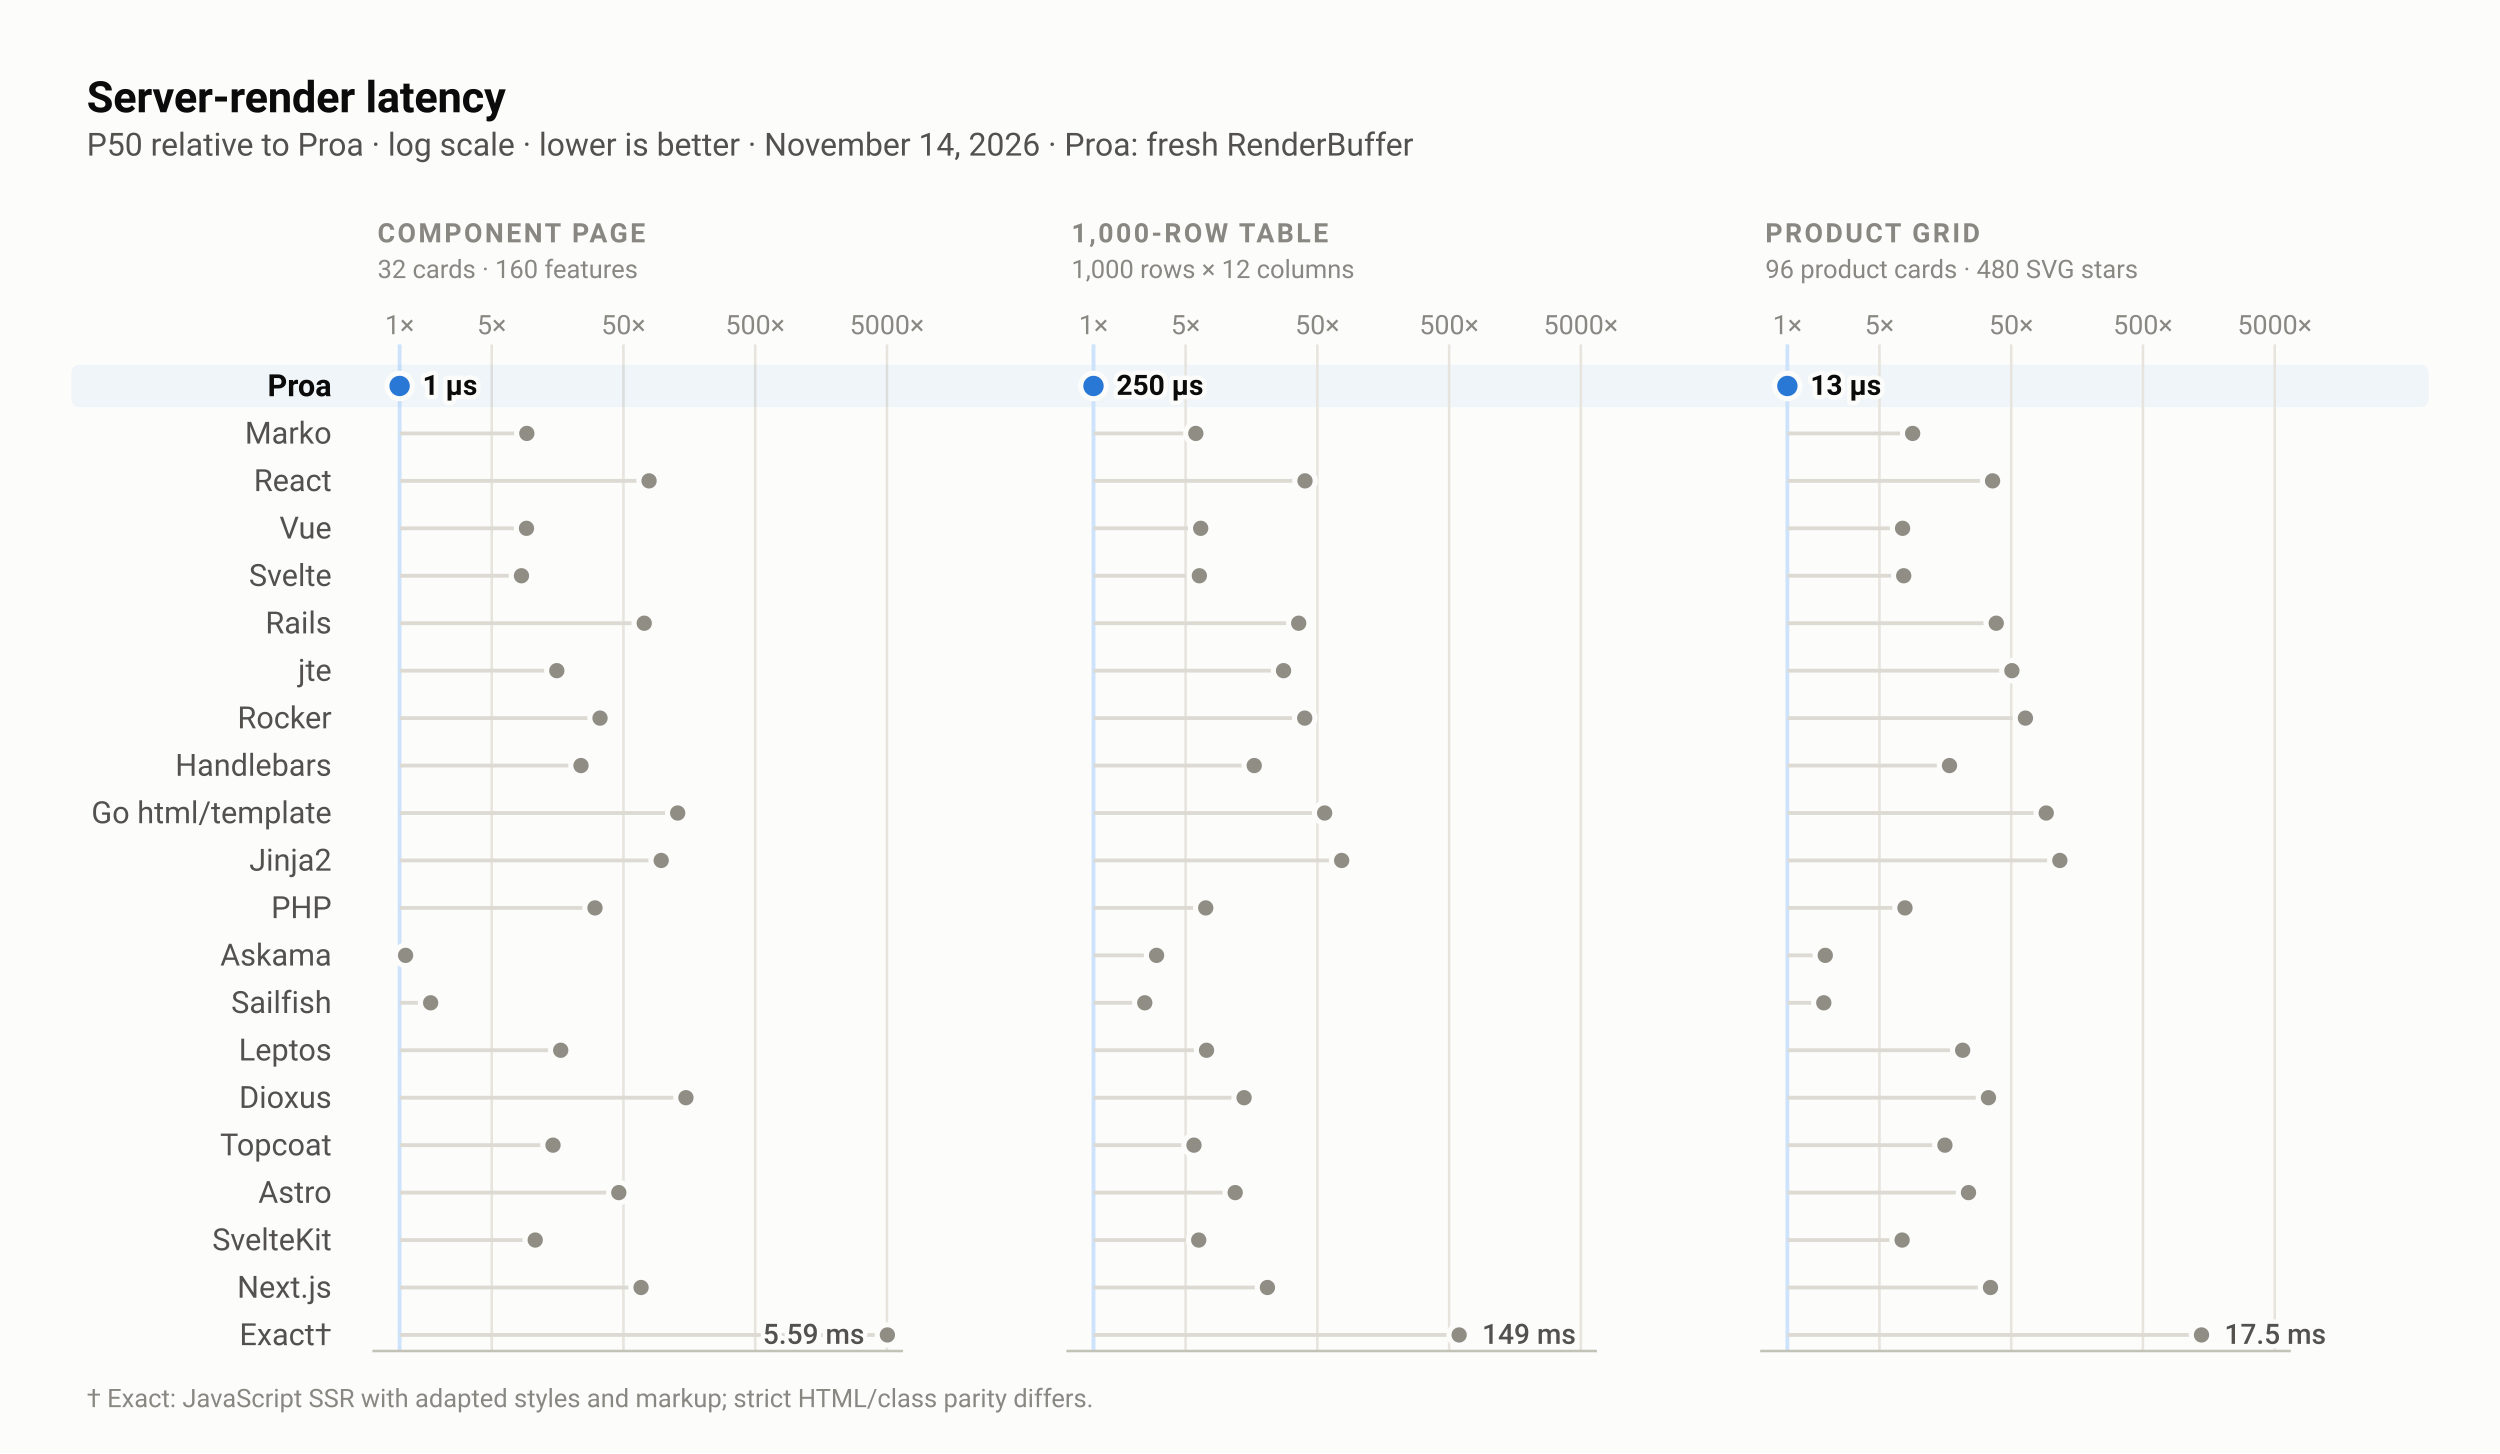
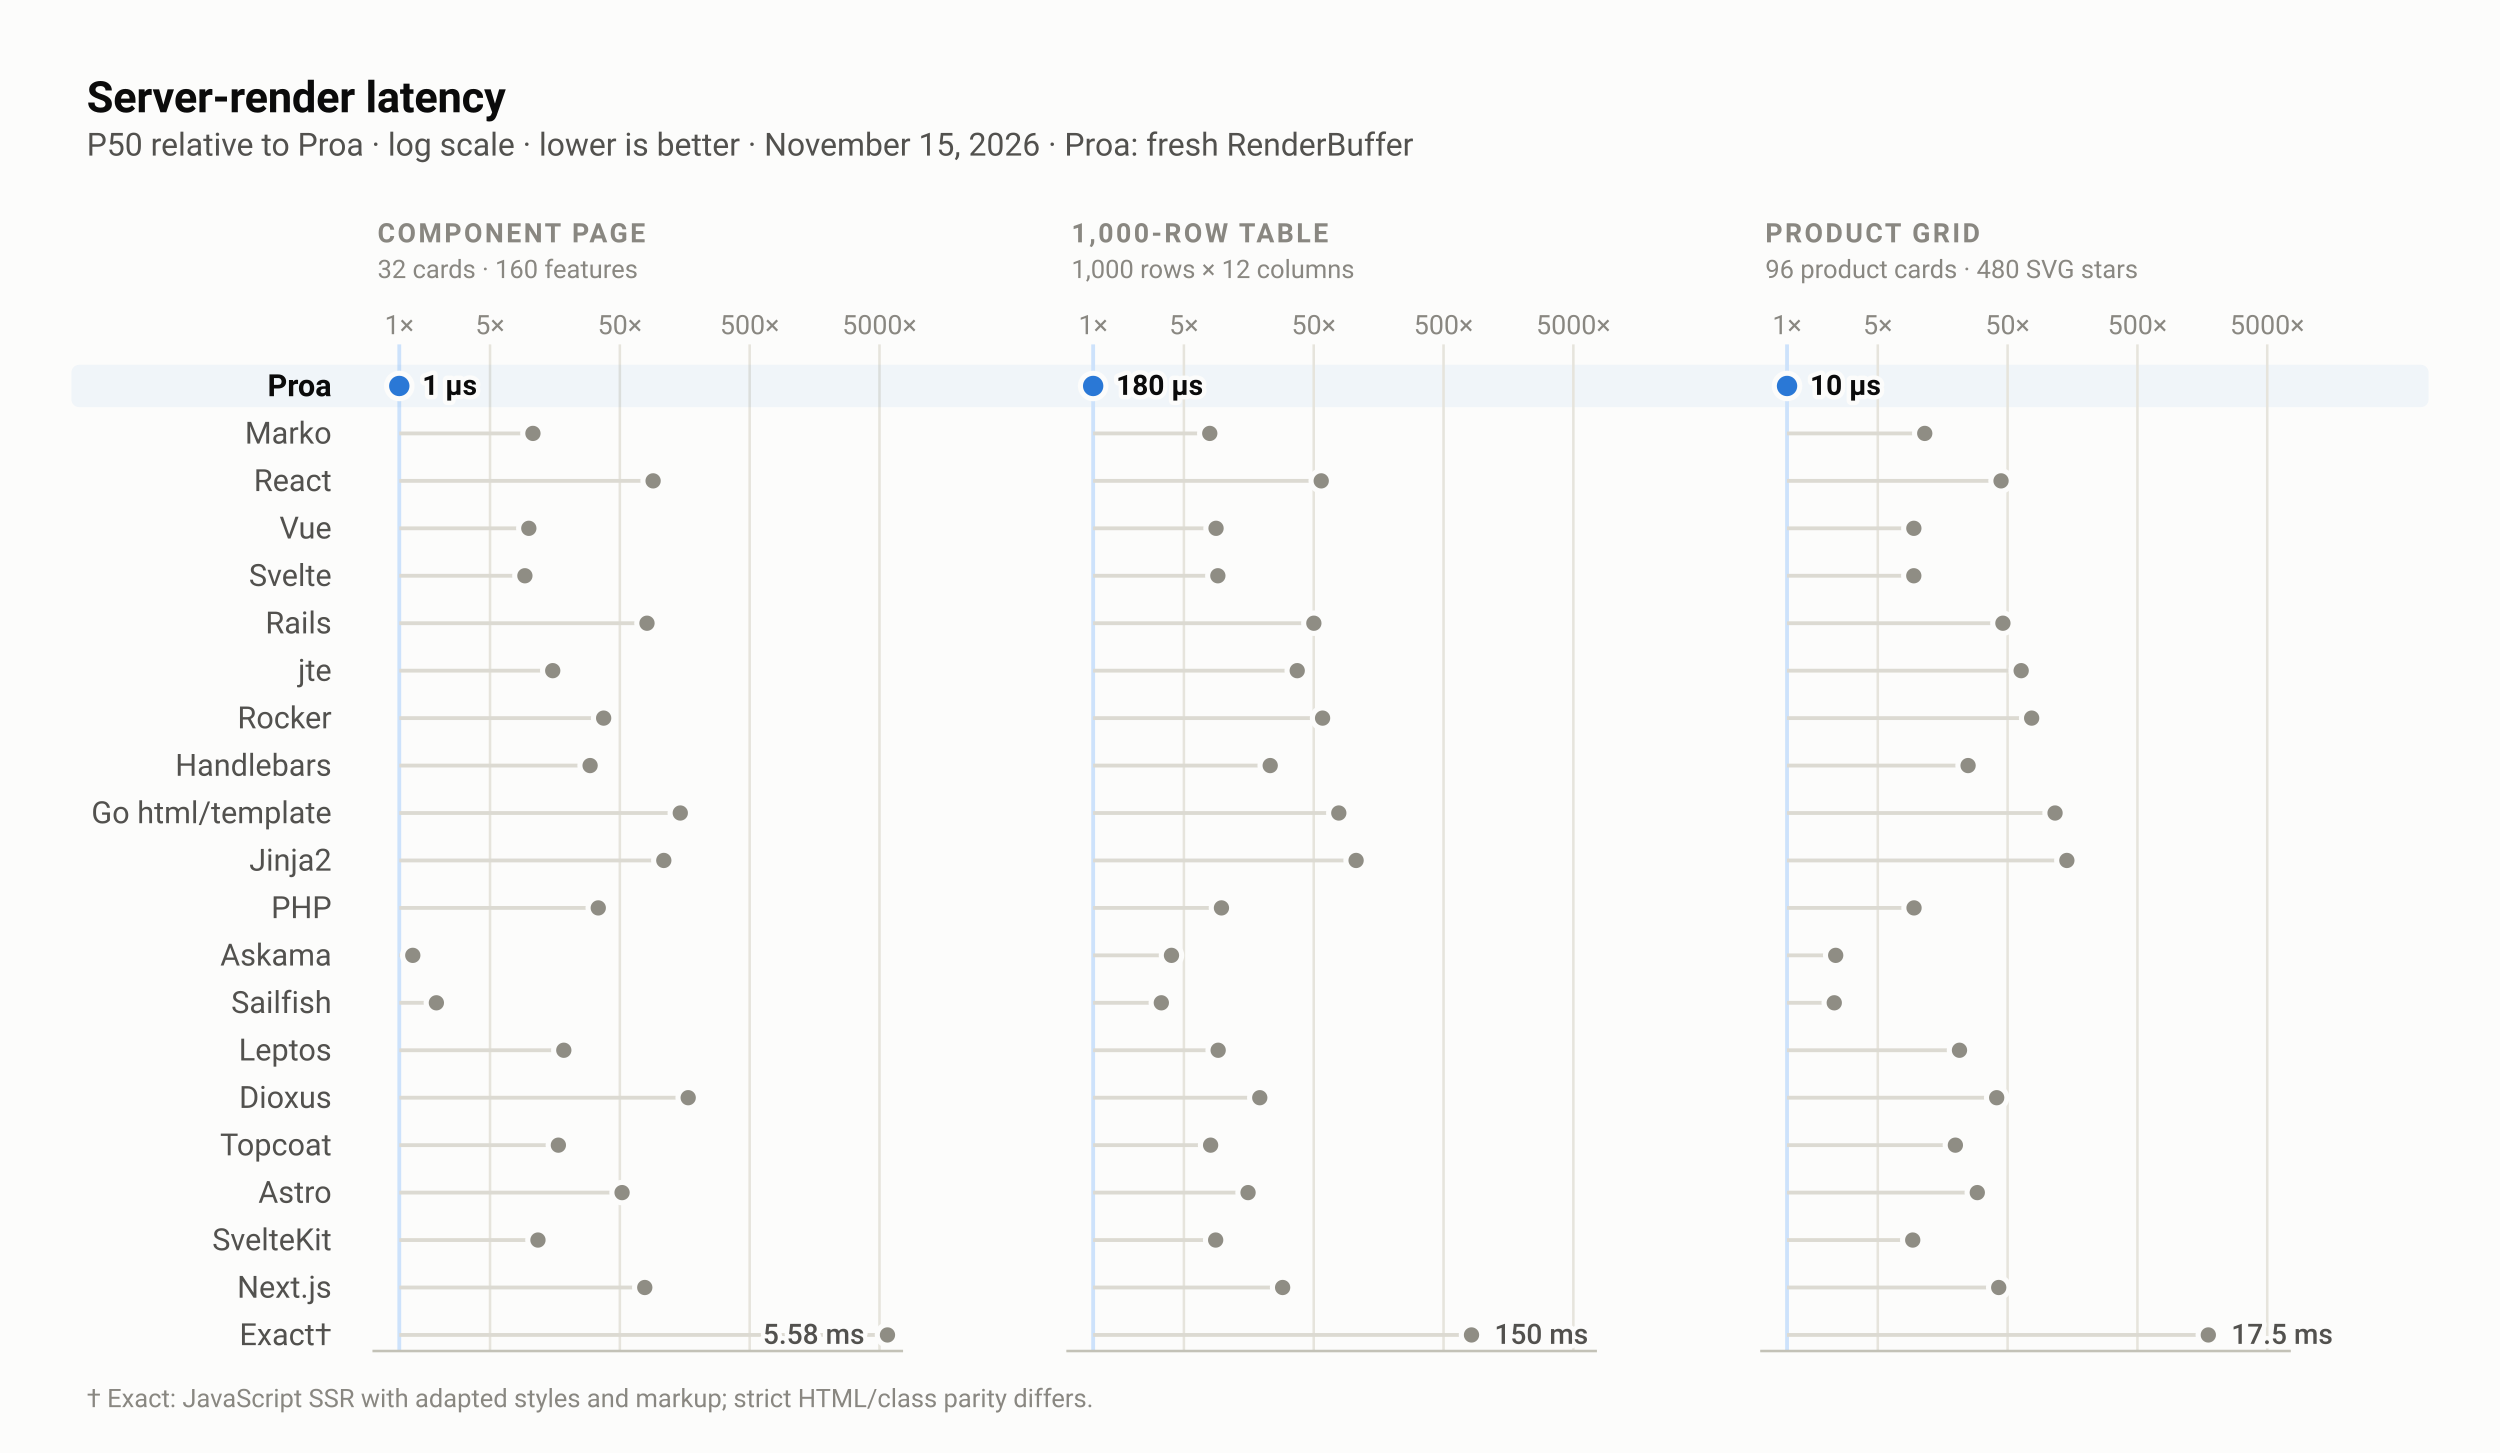
<svg xmlns="http://www.w3.org/2000/svg" width="980" height="569.6" viewBox="0 0 980 569.6" role="img" aria-labelledby="ttl dsc">
  <style>
  text { font-family: system-ui, -apple-system, "Segoe UI", Roboto, "Helvetica Neue", Arial, sans-serif; }
  .t   { font-size: 17px; font-weight: 600; fill: #0b0b0b; letter-spacing: -.005em; }
  .d   { font-size: 12.5px; font-weight: 400; fill: #52514e; }
  .eb  { font-size: 10.5px; font-weight: 600; fill: #898781; letter-spacing: .09em; }
  .cat { font-size: 12px; font-weight: 400; fill: #52514e; }
  .catb{ font-size: 12px; font-weight: 600; fill: #0b0b0b; }
  .lg  { font-size: 12px; font-weight: 400; fill: #52514e; }
  .tick{ font-size: 10.5px; font-weight: 400; fill: #898781; font-variant-numeric: tabular-nums; }
  .val { font-size: 11px; font-weight: 500; fill: #52514e; font-variant-numeric: tabular-nums;
         paint-order: stroke; stroke: #fcfcfb; stroke-width: 3.5px; stroke-linejoin: round; }
  .valb{ font-size: 11px; font-weight: 600; fill: #0b0b0b; font-variant-numeric: tabular-nums;
         paint-order: stroke; stroke: #fcfcfb; stroke-width: 3.5px; stroke-linejoin: round; }
  .valw{ font-size: 11px; font-weight: 600; fill: #fcfcfb; font-variant-numeric: tabular-nums; }
  .note{ font-size: 10px; font-weight: 400; fill: #898781; }
  .mono{ font-family: ui-monospace, SFMono-Regular, "SF Mono", Menlo, Consolas, monospace; }
  .end { text-anchor: end; }
  .mid { text-anchor: middle; }
</style>
  <rect width="980" height="569.6" fill="#fcfcfb" />
  <text x="34" y="44" class="t">Server-render latency</text>
-   <text x="34" y="61" class="d">P50 relative to Proa · log scale · lower is better · November 14, 2026 · Proa: fresh RenderBuffer</text>
+   <text x="34" y="61" class="d">P50 relative to Proa · log scale · lower is better · November 15, 2026 · Proa: fresh RenderBuffer</text>
  <text x="148" y="95" class="eb">COMPONENT PAGE</text>
  <text x="148" y="109" class="note">32 cards · 160 features</text>
-   <path d="M156.65 135L156.65 529.6" stroke="#cde2fb" stroke-width="1.5" />
-   <text x="156.65" y="131" class="tick mid">1×</text>
-   <path d="M192.75 135L192.75 529.6" stroke="#e6e4dc" stroke-width="1" />
-   <text x="192.75" y="131" class="tick mid">5×</text>
-   <path d="M244.4 135L244.4 529.6" stroke="#e6e4dc" stroke-width="1" />
-   <text x="244.4" y="131" class="tick mid">50×</text>
-   <path d="M296.04 135L296.04 529.6" stroke="#e6e4dc" stroke-width="1" />
-   <text x="296.04" y="131" class="tick mid">500×</text>
-   <path d="M347.69 135L347.69 529.6" stroke="#e6e4dc" stroke-width="1" />
-   <text x="347.69" y="131" class="tick mid">5000×</text>
+   <path d="M156.52 135L156.52 529.6" stroke="#cde2fb" stroke-width="1.5" />
+   <text x="156.52" y="131" class="tick mid">1×</text>
+   <path d="M192.09 135L192.09 529.6" stroke="#e6e4dc" stroke-width="1" />
+   <text x="192.09" y="131" class="tick mid">5×</text>
+   <path d="M242.98 135L242.98 529.6" stroke="#e6e4dc" stroke-width="1" />
+   <text x="242.98" y="131" class="tick mid">50×</text>
+   <path d="M293.87 135L293.87 529.6" stroke="#e6e4dc" stroke-width="1" />
+   <text x="293.87" y="131" class="tick mid">500×</text>
+   <path d="M344.76 135L344.76 529.6" stroke="#e6e4dc" stroke-width="1" />
+   <text x="344.76" y="131" class="tick mid">5000×</text>
  <path d="M146 529.6L354 529.6" stroke="#c3c2b7" stroke-width="1" />
  <rect x="28" y="143" width="924" height="16.6" rx="3" fill="#2a78d6" opacity=".055" />
  <text x="130" y="155.3" class="catb end">Proa</text>
-   <circle cx="156.65" cy="151.3" r="5" fill="#2a78d6" stroke="#fcfcfb" stroke-width="2" />
+   <circle cx="156.52" cy="151.3" r="5" fill="#2a78d6" stroke="#fcfcfb" stroke-width="2" />
  <text x="130" y="173.9" class="cat end">Marko</text>
-   <path d="M156.65 169.9L206.52 169.9" stroke="#dcdad2" stroke-width="1.5" />
-   <circle cx="206.52" cy="169.9" r="4" fill="#8f8d84" stroke="#fcfcfb" stroke-width="2" />
+   <path d="M156.52 169.9L208.91 169.9" stroke="#dcdad2" stroke-width="1.5" />
+   <circle cx="208.91" cy="169.9" r="4" fill="#8f8d84" stroke="#fcfcfb" stroke-width="2" />
  <text x="130" y="192.5" class="cat end">React</text>
-   <path d="M156.65 188.5L254.43 188.5" stroke="#dcdad2" stroke-width="1.5" />
-   <circle cx="254.43" cy="188.5" r="4" fill="#8f8d84" stroke="#fcfcfb" stroke-width="2" />
+   <path d="M156.52 188.5L256.02 188.5" stroke="#dcdad2" stroke-width="1.5" />
+   <circle cx="256.02" cy="188.5" r="4" fill="#8f8d84" stroke="#fcfcfb" stroke-width="2" />
  <text x="130" y="211.1" class="cat end">Vue</text>
-   <path d="M156.65 207.1L206.38 207.1" stroke="#dcdad2" stroke-width="1.5" />
-   <circle cx="206.38" cy="207.1" r="4" fill="#8f8d84" stroke="#fcfcfb" stroke-width="2" />
+   <path d="M156.52 207.1L207.3 207.1" stroke="#dcdad2" stroke-width="1.5" />
+   <circle cx="207.3" cy="207.1" r="4" fill="#8f8d84" stroke="#fcfcfb" stroke-width="2" />
  <text x="130" y="229.7" class="cat end">Svelte</text>
-   <path d="M156.65 225.7L204.41 225.7" stroke="#dcdad2" stroke-width="1.5" />
-   <circle cx="204.41" cy="225.7" r="4" fill="#8f8d84" stroke="#fcfcfb" stroke-width="2" />
+   <path d="M156.52 225.7L205.76 225.7" stroke="#dcdad2" stroke-width="1.5" />
+   <circle cx="205.76" cy="225.7" r="4" fill="#8f8d84" stroke="#fcfcfb" stroke-width="2" />
  <text x="130" y="248.3" class="cat end">Rails</text>
-   <path d="M156.65 244.3L252.54 244.3" stroke="#dcdad2" stroke-width="1.5" />
-   <circle cx="252.54" cy="244.3" r="4" fill="#8f8d84" stroke="#fcfcfb" stroke-width="2" />
+   <path d="M156.52 244.3L253.62 244.3" stroke="#dcdad2" stroke-width="1.5" />
+   <circle cx="253.62" cy="244.3" r="4" fill="#8f8d84" stroke="#fcfcfb" stroke-width="2" />
  <text x="130" y="266.9" class="cat end">jte</text>
-   <path d="M156.65 262.9L218.27 262.9" stroke="#dcdad2" stroke-width="1.5" />
-   <circle cx="218.27" cy="262.9" r="4" fill="#8f8d84" stroke="#fcfcfb" stroke-width="2" />
+   <path d="M156.52 262.9L216.67 262.9" stroke="#dcdad2" stroke-width="1.5" />
+   <circle cx="216.67" cy="262.9" r="4" fill="#8f8d84" stroke="#fcfcfb" stroke-width="2" />
  <text x="130" y="285.5" class="cat end">Rocker</text>
-   <path d="M156.65 281.5L235.21 281.5" stroke="#dcdad2" stroke-width="1.5" />
-   <circle cx="235.21" cy="281.5" r="4" fill="#8f8d84" stroke="#fcfcfb" stroke-width="2" />
+   <path d="M156.52 281.5L236.63 281.5" stroke="#dcdad2" stroke-width="1.5" />
+   <circle cx="236.63" cy="281.5" r="4" fill="#8f8d84" stroke="#fcfcfb" stroke-width="2" />
  <text x="130" y="304.1" class="cat end">Handlebars</text>
-   <path d="M156.65 300.1L227.75 300.1" stroke="#dcdad2" stroke-width="1.5" />
-   <circle cx="227.75" cy="300.1" r="4" fill="#8f8d84" stroke="#fcfcfb" stroke-width="2" />
+   <path d="M156.52 300.1L231.32 300.1" stroke="#dcdad2" stroke-width="1.5" />
+   <circle cx="231.32" cy="300.1" r="4" fill="#8f8d84" stroke="#fcfcfb" stroke-width="2" />
  <text x="130" y="322.7" class="cat end">Go html/template</text>
-   <path d="M156.65 318.7L265.65 318.7" stroke="#dcdad2" stroke-width="1.5" />
-   <circle cx="265.65" cy="318.7" r="4" fill="#8f8d84" stroke="#fcfcfb" stroke-width="2" />
+   <path d="M156.52 318.7L266.67 318.7" stroke="#dcdad2" stroke-width="1.5" />
+   <circle cx="266.67" cy="318.7" r="4" fill="#8f8d84" stroke="#fcfcfb" stroke-width="2" />
  <text x="130" y="341.3" class="cat end">Jinja2</text>
-   <path d="M156.65 337.3L259.19 337.3" stroke="#dcdad2" stroke-width="1.5" />
-   <circle cx="259.19" cy="337.3" r="4" fill="#8f8d84" stroke="#fcfcfb" stroke-width="2" />
+   <path d="M156.52 337.3L260.21 337.3" stroke="#dcdad2" stroke-width="1.5" />
+   <circle cx="260.21" cy="337.3" r="4" fill="#8f8d84" stroke="#fcfcfb" stroke-width="2" />
  <text x="130" y="359.9" class="cat end">PHP</text>
-   <path d="M156.65 355.9L233.24 355.9" stroke="#dcdad2" stroke-width="1.5" />
-   <circle cx="233.24" cy="355.9" r="4" fill="#8f8d84" stroke="#fcfcfb" stroke-width="2" />
+   <path d="M156.52 355.9L234.52 355.9" stroke="#dcdad2" stroke-width="1.5" />
+   <circle cx="234.52" cy="355.9" r="4" fill="#8f8d84" stroke="#fcfcfb" stroke-width="2" />
  <text x="130" y="378.5" class="cat end">Askama</text>
-   <path d="M156.65 374.5L158.99 374.5" stroke="#dcdad2" stroke-width="1.5" />
-   <circle cx="158.99" cy="374.5" r="4" fill="#8f8d84" stroke="#fcfcfb" stroke-width="2" />
+   <path d="M156.52 374.5L161.81 374.5" stroke="#dcdad2" stroke-width="1.5" />
+   <circle cx="161.81" cy="374.5" r="4" fill="#8f8d84" stroke="#fcfcfb" stroke-width="2" />
  <text x="130" y="397.1" class="cat end">Sailfish</text>
-   <path d="M156.65 393.1L168.81 393.1" stroke="#dcdad2" stroke-width="1.5" />
-   <circle cx="168.81" cy="393.1" r="4" fill="#8f8d84" stroke="#fcfcfb" stroke-width="2" />
+   <path d="M156.52 393.1L171.06 393.1" stroke="#dcdad2" stroke-width="1.5" />
+   <circle cx="171.06" cy="393.1" r="4" fill="#8f8d84" stroke="#fcfcfb" stroke-width="2" />
  <text x="130" y="415.7" class="cat end">Leptos</text>
-   <path d="M156.65 411.7L219.8 411.7" stroke="#dcdad2" stroke-width="1.5" />
-   <circle cx="219.8" cy="411.7" r="4" fill="#8f8d84" stroke="#fcfcfb" stroke-width="2" />
+   <path d="M156.52 411.7L221.01 411.7" stroke="#dcdad2" stroke-width="1.5" />
+   <circle cx="221.01" cy="411.7" r="4" fill="#8f8d84" stroke="#fcfcfb" stroke-width="2" />
  <text x="130" y="434.3" class="cat end">Dioxus</text>
-   <path d="M156.65 430.3L268.89 430.3" stroke="#dcdad2" stroke-width="1.5" />
-   <circle cx="268.89" cy="430.3" r="4" fill="#8f8d84" stroke="#fcfcfb" stroke-width="2" />
+   <path d="M156.52 430.3L269.77 430.3" stroke="#dcdad2" stroke-width="1.5" />
+   <circle cx="269.77" cy="430.3" r="4" fill="#8f8d84" stroke="#fcfcfb" stroke-width="2" />
  <text x="130" y="452.9" class="cat end">Topcoat</text>
-   <path d="M156.65 448.9L216.78 448.9" stroke="#dcdad2" stroke-width="1.5" />
-   <circle cx="216.78" cy="448.9" r="4" fill="#8f8d84" stroke="#fcfcfb" stroke-width="2" />
+   <path d="M156.52 448.9L218.88 448.9" stroke="#dcdad2" stroke-width="1.5" />
+   <circle cx="218.88" cy="448.9" r="4" fill="#8f8d84" stroke="#fcfcfb" stroke-width="2" />
  <text x="130" y="471.5" class="cat end">Astro</text>
-   <path d="M156.65 467.5L242.57 467.5" stroke="#dcdad2" stroke-width="1.5" />
-   <circle cx="242.57" cy="467.5" r="4" fill="#8f8d84" stroke="#fcfcfb" stroke-width="2" />
+   <path d="M156.52 467.5L243.85 467.5" stroke="#dcdad2" stroke-width="1.5" />
+   <circle cx="243.85" cy="467.5" r="4" fill="#8f8d84" stroke="#fcfcfb" stroke-width="2" />
  <text x="130" y="490.1" class="cat end">SvelteKit</text>
-   <path d="M156.65 486.1L209.81 486.1" stroke="#dcdad2" stroke-width="1.5" />
-   <circle cx="209.81" cy="486.1" r="4" fill="#8f8d84" stroke="#fcfcfb" stroke-width="2" />
+   <path d="M156.52 486.1L210.88 486.1" stroke="#dcdad2" stroke-width="1.5" />
+   <circle cx="210.88" cy="486.1" r="4" fill="#8f8d84" stroke="#fcfcfb" stroke-width="2" />
  <text x="130" y="508.7" class="cat end">Next.js</text>
-   <path d="M156.65 504.7L251.29 504.7" stroke="#dcdad2" stroke-width="1.5" />
-   <circle cx="251.29" cy="504.7" r="4" fill="#8f8d84" stroke="#fcfcfb" stroke-width="2" />
+   <path d="M156.52 504.7L252.75 504.7" stroke="#dcdad2" stroke-width="1.5" />
+   <circle cx="252.75" cy="504.7" r="4" fill="#8f8d84" stroke="#fcfcfb" stroke-width="2" />
  <text x="130" y="527.3" class="cat end">Exact†</text>
-   <path d="M156.65 523.3L347.86 523.3" stroke="#dcdad2" stroke-width="1.5" />
-   <circle cx="347.86" cy="523.3" r="4" fill="#8f8d84" stroke="#fcfcfb" stroke-width="2" />
-   <text x="165.65" y="154.8" class="valb">1 µs</text>
-   <text x="338.86" y="526.8" class="val end">5.59 ms</text>
+   <path d="M156.52 523.3L347.89 523.3" stroke="#dcdad2" stroke-width="1.5" />
+   <circle cx="347.89" cy="523.3" r="4" fill="#8f8d84" stroke="#fcfcfb" stroke-width="2" />
+   <text x="165.52" y="154.8" class="valb">1 µs</text>
+   <text x="338.89" y="526.8" class="val end">5.58 ms</text>
  <text x="420" y="95" class="eb">1,000-ROW TABLE</text>
  <text x="420" y="109" class="note">1,000 rows × 12 columns</text>
-   <path d="M428.65 135L428.65 529.6" stroke="#cde2fb" stroke-width="1.5" />
-   <text x="428.65" y="131" class="tick mid">1×</text>
-   <path d="M464.75 135L464.75 529.6" stroke="#e6e4dc" stroke-width="1" />
-   <text x="464.75" y="131" class="tick mid">5×</text>
-   <path d="M516.4 135L516.4 529.6" stroke="#e6e4dc" stroke-width="1" />
-   <text x="516.4" y="131" class="tick mid">50×</text>
-   <path d="M568.04 135L568.04 529.6" stroke="#e6e4dc" stroke-width="1" />
-   <text x="568.04" y="131" class="tick mid">500×</text>
-   <path d="M619.69 135L619.69 529.6" stroke="#e6e4dc" stroke-width="1" />
-   <text x="619.69" y="131" class="tick mid">5000×</text>
+   <path d="M428.52 135L428.52 529.6" stroke="#cde2fb" stroke-width="1.5" />
+   <text x="428.52" y="131" class="tick mid">1×</text>
+   <path d="M464.09 135L464.09 529.6" stroke="#e6e4dc" stroke-width="1" />
+   <text x="464.09" y="131" class="tick mid">5×</text>
+   <path d="M514.98 135L514.98 529.6" stroke="#e6e4dc" stroke-width="1" />
+   <text x="514.98" y="131" class="tick mid">50×</text>
+   <path d="M565.87 135L565.87 529.6" stroke="#e6e4dc" stroke-width="1" />
+   <text x="565.87" y="131" class="tick mid">500×</text>
+   <path d="M616.76 135L616.76 529.6" stroke="#e6e4dc" stroke-width="1" />
+   <text x="616.76" y="131" class="tick mid">5000×</text>
  <path d="M418 529.6L626 529.6" stroke="#c3c2b7" stroke-width="1" />
-   <circle cx="428.65" cy="151.3" r="5" fill="#2a78d6" stroke="#fcfcfb" stroke-width="2" />
-   <path d="M428.65 169.9L468.76 169.9" stroke="#dcdad2" stroke-width="1.5" />
-   <circle cx="468.76" cy="169.9" r="4" fill="#8f8d84" stroke="#fcfcfb" stroke-width="2" />
-   <path d="M428.65 188.5L511.56 188.5" stroke="#dcdad2" stroke-width="1.5" />
-   <circle cx="511.56" cy="188.5" r="4" fill="#8f8d84" stroke="#fcfcfb" stroke-width="2" />
-   <path d="M428.65 207.1L470.67 207.1" stroke="#dcdad2" stroke-width="1.5" />
-   <circle cx="470.67" cy="207.1" r="4" fill="#8f8d84" stroke="#fcfcfb" stroke-width="2" />
-   <path d="M428.65 225.7L470.15 225.7" stroke="#dcdad2" stroke-width="1.5" />
-   <circle cx="470.15" cy="225.7" r="4" fill="#8f8d84" stroke="#fcfcfb" stroke-width="2" />
-   <path d="M428.65 244.3L509.09 244.3" stroke="#dcdad2" stroke-width="1.5" />
-   <circle cx="509.09" cy="244.3" r="4" fill="#8f8d84" stroke="#fcfcfb" stroke-width="2" />
-   <path d="M428.65 262.9L503.15 262.9" stroke="#dcdad2" stroke-width="1.5" />
-   <circle cx="503.15" cy="262.9" r="4" fill="#8f8d84" stroke="#fcfcfb" stroke-width="2" />
-   <path d="M428.65 281.5L511.45 281.5" stroke="#dcdad2" stroke-width="1.5" />
-   <circle cx="511.45" cy="281.5" r="4" fill="#8f8d84" stroke="#fcfcfb" stroke-width="2" />
-   <path d="M428.65 300.1L491.66 300.1" stroke="#dcdad2" stroke-width="1.5" />
-   <circle cx="491.66" cy="300.1" r="4" fill="#8f8d84" stroke="#fcfcfb" stroke-width="2" />
-   <path d="M428.65 318.7L519.26 318.7" stroke="#dcdad2" stroke-width="1.5" />
-   <circle cx="519.26" cy="318.7" r="4" fill="#8f8d84" stroke="#fcfcfb" stroke-width="2" />
-   <path d="M428.65 337.3L525.93 337.3" stroke="#dcdad2" stroke-width="1.5" />
-   <circle cx="525.93" cy="337.3" r="4" fill="#8f8d84" stroke="#fcfcfb" stroke-width="2" />
-   <path d="M428.65 355.9L472.65 355.9" stroke="#dcdad2" stroke-width="1.5" />
-   <circle cx="472.65" cy="355.9" r="4" fill="#8f8d84" stroke="#fcfcfb" stroke-width="2" />
-   <path d="M428.65 374.5L453.37 374.5" stroke="#dcdad2" stroke-width="1.5" />
-   <circle cx="453.37" cy="374.5" r="4" fill="#8f8d84" stroke="#fcfcfb" stroke-width="2" />
-   <path d="M428.65 393.1L448.75 393.1" stroke="#dcdad2" stroke-width="1.5" />
-   <circle cx="448.75" cy="393.1" r="4" fill="#8f8d84" stroke="#fcfcfb" stroke-width="2" />
-   <path d="M428.65 411.7L472.96 411.7" stroke="#dcdad2" stroke-width="1.5" />
-   <circle cx="472.96" cy="411.7" r="4" fill="#8f8d84" stroke="#fcfcfb" stroke-width="2" />
-   <path d="M428.65 430.3L487.68 430.3" stroke="#dcdad2" stroke-width="1.5" />
-   <circle cx="487.68" cy="430.3" r="4" fill="#8f8d84" stroke="#fcfcfb" stroke-width="2" />
-   <path d="M428.65 448.9L468.04 448.9" stroke="#dcdad2" stroke-width="1.5" />
-   <circle cx="468.04" cy="448.9" r="4" fill="#8f8d84" stroke="#fcfcfb" stroke-width="2" />
-   <path d="M428.65 467.5L484.2 467.5" stroke="#dcdad2" stroke-width="1.5" />
-   <circle cx="484.2" cy="467.5" r="4" fill="#8f8d84" stroke="#fcfcfb" stroke-width="2" />
-   <path d="M428.65 486.1L469.9 486.1" stroke="#dcdad2" stroke-width="1.5" />
-   <circle cx="469.9" cy="486.1" r="4" fill="#8f8d84" stroke="#fcfcfb" stroke-width="2" />
-   <path d="M428.65 504.7L496.83 504.7" stroke="#dcdad2" stroke-width="1.5" />
-   <circle cx="496.83" cy="504.7" r="4" fill="#8f8d84" stroke="#fcfcfb" stroke-width="2" />
-   <path d="M428.65 523.3L571.98 523.3" stroke="#dcdad2" stroke-width="1.5" />
-   <circle cx="571.98" cy="523.3" r="4" fill="#8f8d84" stroke="#fcfcfb" stroke-width="2" />
-   <text x="437.65" y="154.8" class="valb">250 µs</text>
-   <text x="580.98" y="526.8" class="val">149 ms</text>
+   <circle cx="428.52" cy="151.3" r="5" fill="#2a78d6" stroke="#fcfcfb" stroke-width="2" />
+   <path d="M428.52 169.9L474.23 169.9" stroke="#dcdad2" stroke-width="1.5" />
+   <circle cx="474.23" cy="169.9" r="4" fill="#8f8d84" stroke="#fcfcfb" stroke-width="2" />
+   <path d="M428.52 188.5L517.92 188.5" stroke="#dcdad2" stroke-width="1.5" />
+   <circle cx="517.92" cy="188.5" r="4" fill="#8f8d84" stroke="#fcfcfb" stroke-width="2" />
+   <path d="M428.52 207.1L476.69 207.1" stroke="#dcdad2" stroke-width="1.5" />
+   <circle cx="476.69" cy="207.1" r="4" fill="#8f8d84" stroke="#fcfcfb" stroke-width="2" />
+   <path d="M428.52 225.7L477.4 225.7" stroke="#dcdad2" stroke-width="1.5" />
+   <circle cx="477.4" cy="225.7" r="4" fill="#8f8d84" stroke="#fcfcfb" stroke-width="2" />
+   <path d="M428.52 244.3L515.03 244.3" stroke="#dcdad2" stroke-width="1.5" />
+   <circle cx="515.03" cy="244.3" r="4" fill="#8f8d84" stroke="#fcfcfb" stroke-width="2" />
+   <path d="M428.52 262.9L508.51 262.9" stroke="#dcdad2" stroke-width="1.5" />
+   <circle cx="508.51" cy="262.9" r="4" fill="#8f8d84" stroke="#fcfcfb" stroke-width="2" />
+   <path d="M428.52 281.5L518.45 281.5" stroke="#dcdad2" stroke-width="1.5" />
+   <circle cx="518.45" cy="281.5" r="4" fill="#8f8d84" stroke="#fcfcfb" stroke-width="2" />
+   <path d="M428.52 300.1L497.92 300.1" stroke="#dcdad2" stroke-width="1.5" />
+   <circle cx="497.92" cy="300.1" r="4" fill="#8f8d84" stroke="#fcfcfb" stroke-width="2" />
+   <path d="M428.52 318.7L524.81 318.7" stroke="#dcdad2" stroke-width="1.5" />
+   <circle cx="524.81" cy="318.7" r="4" fill="#8f8d84" stroke="#fcfcfb" stroke-width="2" />
+   <path d="M428.52 337.3L531.59 337.3" stroke="#dcdad2" stroke-width="1.5" />
+   <circle cx="531.59" cy="337.3" r="4" fill="#8f8d84" stroke="#fcfcfb" stroke-width="2" />
+   <path d="M428.52 355.9L478.81 355.9" stroke="#dcdad2" stroke-width="1.5" />
+   <circle cx="478.81" cy="355.9" r="4" fill="#8f8d84" stroke="#fcfcfb" stroke-width="2" />
+   <path d="M428.52 374.5L459.22 374.5" stroke="#dcdad2" stroke-width="1.5" />
+   <circle cx="459.22" cy="374.5" r="4" fill="#8f8d84" stroke="#fcfcfb" stroke-width="2" />
+   <path d="M428.52 393.1L455.24 393.1" stroke="#dcdad2" stroke-width="1.5" />
+   <circle cx="455.24" cy="393.1" r="4" fill="#8f8d84" stroke="#fcfcfb" stroke-width="2" />
+   <path d="M428.52 411.7L477.52 411.7" stroke="#dcdad2" stroke-width="1.5" />
+   <circle cx="477.52" cy="411.7" r="4" fill="#8f8d84" stroke="#fcfcfb" stroke-width="2" />
+   <path d="M428.52 430.3L493.83 430.3" stroke="#dcdad2" stroke-width="1.5" />
+   <circle cx="493.83" cy="430.3" r="4" fill="#8f8d84" stroke="#fcfcfb" stroke-width="2" />
+   <path d="M428.52 448.9L474.56 448.9" stroke="#dcdad2" stroke-width="1.5" />
+   <circle cx="474.56" cy="448.9" r="4" fill="#8f8d84" stroke="#fcfcfb" stroke-width="2" />
+   <path d="M428.52 467.5L489.24 467.5" stroke="#dcdad2" stroke-width="1.5" />
+   <circle cx="489.24" cy="467.5" r="4" fill="#8f8d84" stroke="#fcfcfb" stroke-width="2" />
+   <path d="M428.52 486.1L476.54 486.1" stroke="#dcdad2" stroke-width="1.5" />
+   <circle cx="476.54" cy="486.1" r="4" fill="#8f8d84" stroke="#fcfcfb" stroke-width="2" />
+   <path d="M428.52 504.7L502.79 504.7" stroke="#dcdad2" stroke-width="1.5" />
+   <circle cx="502.79" cy="504.7" r="4" fill="#8f8d84" stroke="#fcfcfb" stroke-width="2" />
+   <path d="M428.52 523.3L576.83 523.3" stroke="#dcdad2" stroke-width="1.5" />
+   <circle cx="576.83" cy="523.3" r="4" fill="#8f8d84" stroke="#fcfcfb" stroke-width="2" />
+   <text x="437.52" y="154.8" class="valb">180 µs</text>
+   <text x="585.83" y="526.8" class="val">150 ms</text>
  <text x="692" y="95" class="eb">PRODUCT GRID</text>
  <text x="692" y="109" class="note">96 product cards · 480 SVG stars</text>
-   <path d="M700.65 135L700.65 529.6" stroke="#cde2fb" stroke-width="1.5" />
-   <text x="700.65" y="131" class="tick mid">1×</text>
-   <path d="M736.75 135L736.75 529.6" stroke="#e6e4dc" stroke-width="1" />
-   <text x="736.75" y="131" class="tick mid">5×</text>
-   <path d="M788.4 135L788.4 529.6" stroke="#e6e4dc" stroke-width="1" />
-   <text x="788.4" y="131" class="tick mid">50×</text>
-   <path d="M840.04 135L840.04 529.6" stroke="#e6e4dc" stroke-width="1" />
-   <text x="840.04" y="131" class="tick mid">500×</text>
-   <path d="M891.69 135L891.69 529.6" stroke="#e6e4dc" stroke-width="1" />
-   <text x="891.69" y="131" class="tick mid">5000×</text>
+   <path d="M700.52 135L700.52 529.6" stroke="#cde2fb" stroke-width="1.5" />
+   <text x="700.52" y="131" class="tick mid">1×</text>
+   <path d="M736.09 135L736.09 529.6" stroke="#e6e4dc" stroke-width="1" />
+   <text x="736.09" y="131" class="tick mid">5×</text>
+   <path d="M786.98 135L786.98 529.6" stroke="#e6e4dc" stroke-width="1" />
+   <text x="786.98" y="131" class="tick mid">50×</text>
+   <path d="M837.87 135L837.87 529.6" stroke="#e6e4dc" stroke-width="1" />
+   <text x="837.87" y="131" class="tick mid">500×</text>
+   <path d="M888.76 135L888.76 529.6" stroke="#e6e4dc" stroke-width="1" />
+   <text x="888.76" y="131" class="tick mid">5000×</text>
  <path d="M690 529.6L898 529.6" stroke="#c3c2b7" stroke-width="1" />
-   <circle cx="700.65" cy="151.3" r="5" fill="#2a78d6" stroke="#fcfcfb" stroke-width="2" />
-   <path d="M700.65 169.9L749.76 169.9" stroke="#dcdad2" stroke-width="1.5" />
-   <circle cx="749.76" cy="169.9" r="4" fill="#8f8d84" stroke="#fcfcfb" stroke-width="2" />
-   <path d="M700.65 188.5L781.09 188.5" stroke="#dcdad2" stroke-width="1.5" />
-   <circle cx="781.09" cy="188.5" r="4" fill="#8f8d84" stroke="#fcfcfb" stroke-width="2" />
-   <path d="M700.65 207.1L745.81 207.1" stroke="#dcdad2" stroke-width="1.5" />
-   <circle cx="745.81" cy="207.1" r="4" fill="#8f8d84" stroke="#fcfcfb" stroke-width="2" />
-   <path d="M700.65 225.7L746.26 225.7" stroke="#dcdad2" stroke-width="1.5" />
-   <circle cx="746.26" cy="225.7" r="4" fill="#8f8d84" stroke="#fcfcfb" stroke-width="2" />
-   <path d="M700.65 244.3L782.53 244.3" stroke="#dcdad2" stroke-width="1.5" />
-   <circle cx="782.53" cy="244.3" r="4" fill="#8f8d84" stroke="#fcfcfb" stroke-width="2" />
-   <path d="M700.65 262.9L788.66 262.9" stroke="#dcdad2" stroke-width="1.5" />
-   <circle cx="788.66" cy="262.9" r="4" fill="#8f8d84" stroke="#fcfcfb" stroke-width="2" />
-   <path d="M700.65 281.5L793.97 281.5" stroke="#dcdad2" stroke-width="1.5" />
-   <circle cx="793.97" cy="281.5" r="4" fill="#8f8d84" stroke="#fcfcfb" stroke-width="2" />
-   <path d="M700.65 300.1L764.2 300.1" stroke="#dcdad2" stroke-width="1.5" />
-   <circle cx="764.2" cy="300.1" r="4" fill="#8f8d84" stroke="#fcfcfb" stroke-width="2" />
-   <path d="M700.65 318.7L802.12 318.7" stroke="#dcdad2" stroke-width="1.5" />
-   <circle cx="802.12" cy="318.7" r="4" fill="#8f8d84" stroke="#fcfcfb" stroke-width="2" />
-   <path d="M700.65 337.3L807.46 337.3" stroke="#dcdad2" stroke-width="1.5" />
-   <circle cx="807.46" cy="337.3" r="4" fill="#8f8d84" stroke="#fcfcfb" stroke-width="2" />
-   <path d="M700.65 355.9L746.75 355.9" stroke="#dcdad2" stroke-width="1.5" />
-   <circle cx="746.75" cy="355.9" r="4" fill="#8f8d84" stroke="#fcfcfb" stroke-width="2" />
-   <path d="M700.65 374.5L715.51 374.5" stroke="#dcdad2" stroke-width="1.5" />
-   <circle cx="715.51" cy="374.5" r="4" fill="#8f8d84" stroke="#fcfcfb" stroke-width="2" />
-   <path d="M700.65 393.1L714.93 393.1" stroke="#dcdad2" stroke-width="1.5" />
-   <circle cx="714.93" cy="393.1" r="4" fill="#8f8d84" stroke="#fcfcfb" stroke-width="2" />
-   <path d="M700.65 411.7L769.36 411.7" stroke="#dcdad2" stroke-width="1.5" />
-   <circle cx="769.36" cy="411.7" r="4" fill="#8f8d84" stroke="#fcfcfb" stroke-width="2" />
-   <path d="M700.65 430.3L779.48 430.3" stroke="#dcdad2" stroke-width="1.5" />
-   <circle cx="779.48" cy="430.3" r="4" fill="#8f8d84" stroke="#fcfcfb" stroke-width="2" />
-   <path d="M700.65 448.9L762.41 448.9" stroke="#dcdad2" stroke-width="1.5" />
-   <circle cx="762.41" cy="448.9" r="4" fill="#8f8d84" stroke="#fcfcfb" stroke-width="2" />
-   <path d="M700.65 467.5L771.65 467.5" stroke="#dcdad2" stroke-width="1.5" />
-   <circle cx="771.65" cy="467.5" r="4" fill="#8f8d84" stroke="#fcfcfb" stroke-width="2" />
-   <path d="M700.65 486.1L745.63 486.1" stroke="#dcdad2" stroke-width="1.5" />
-   <circle cx="745.63" cy="486.1" r="4" fill="#8f8d84" stroke="#fcfcfb" stroke-width="2" />
-   <path d="M700.65 504.7L780.27 504.7" stroke="#dcdad2" stroke-width="1.5" />
-   <circle cx="780.27" cy="504.7" r="4" fill="#8f8d84" stroke="#fcfcfb" stroke-width="2" />
-   <path d="M700.65 523.3L862.99 523.3" stroke="#dcdad2" stroke-width="1.5" />
-   <circle cx="862.99" cy="523.3" r="4" fill="#8f8d84" stroke="#fcfcfb" stroke-width="2" />
-   <text x="709.65" y="154.8" class="valb">13 µs</text>
-   <text x="871.99" y="526.8" class="val">17.5 ms</text>
+   <circle cx="700.52" cy="151.3" r="5" fill="#2a78d6" stroke="#fcfcfb" stroke-width="2" />
+   <path d="M700.52 169.9L754.5 169.9" stroke="#dcdad2" stroke-width="1.5" />
+   <circle cx="754.5" cy="169.9" r="4" fill="#8f8d84" stroke="#fcfcfb" stroke-width="2" />
+   <path d="M700.52 188.5L784.41 188.5" stroke="#dcdad2" stroke-width="1.5" />
+   <circle cx="784.41" cy="188.5" r="4" fill="#8f8d84" stroke="#fcfcfb" stroke-width="2" />
+   <path d="M700.52 207.1L750.23 207.1" stroke="#dcdad2" stroke-width="1.5" />
+   <circle cx="750.23" cy="207.1" r="4" fill="#8f8d84" stroke="#fcfcfb" stroke-width="2" />
+   <path d="M700.52 225.7L750.21 225.7" stroke="#dcdad2" stroke-width="1.5" />
+   <circle cx="750.21" cy="225.7" r="4" fill="#8f8d84" stroke="#fcfcfb" stroke-width="2" />
+   <path d="M700.52 244.3L785.14 244.3" stroke="#dcdad2" stroke-width="1.5" />
+   <circle cx="785.14" cy="244.3" r="4" fill="#8f8d84" stroke="#fcfcfb" stroke-width="2" />
+   <path d="M700.52 262.9L792.3 262.9" stroke="#dcdad2" stroke-width="1.5" />
+   <circle cx="792.3" cy="262.9" r="4" fill="#8f8d84" stroke="#fcfcfb" stroke-width="2" />
+   <path d="M700.52 281.5L796.41 281.5" stroke="#dcdad2" stroke-width="1.5" />
+   <circle cx="796.41" cy="281.5" r="4" fill="#8f8d84" stroke="#fcfcfb" stroke-width="2" />
+   <path d="M700.52 300.1L771.49 300.1" stroke="#dcdad2" stroke-width="1.5" />
+   <circle cx="771.49" cy="300.1" r="4" fill="#8f8d84" stroke="#fcfcfb" stroke-width="2" />
+   <path d="M700.52 318.7L805.58 318.7" stroke="#dcdad2" stroke-width="1.5" />
+   <circle cx="805.58" cy="318.7" r="4" fill="#8f8d84" stroke="#fcfcfb" stroke-width="2" />
+   <path d="M700.52 337.3L810.21 337.3" stroke="#dcdad2" stroke-width="1.5" />
+   <circle cx="810.21" cy="337.3" r="4" fill="#8f8d84" stroke="#fcfcfb" stroke-width="2" />
+   <path d="M700.52 355.9L750.3 355.9" stroke="#dcdad2" stroke-width="1.5" />
+   <circle cx="750.3" cy="355.9" r="4" fill="#8f8d84" stroke="#fcfcfb" stroke-width="2" />
+   <path d="M700.52 374.5L719.59 374.5" stroke="#dcdad2" stroke-width="1.5" />
+   <circle cx="719.59" cy="374.5" r="4" fill="#8f8d84" stroke="#fcfcfb" stroke-width="2" />
+   <path d="M700.52 393.1L719.03 393.1" stroke="#dcdad2" stroke-width="1.5" />
+   <circle cx="719.03" cy="393.1" r="4" fill="#8f8d84" stroke="#fcfcfb" stroke-width="2" />
+   <path d="M700.52 411.7L768.12 411.7" stroke="#dcdad2" stroke-width="1.5" />
+   <circle cx="768.12" cy="411.7" r="4" fill="#8f8d84" stroke="#fcfcfb" stroke-width="2" />
+   <path d="M700.52 430.3L782.7 430.3" stroke="#dcdad2" stroke-width="1.5" />
+   <circle cx="782.7" cy="430.3" r="4" fill="#8f8d84" stroke="#fcfcfb" stroke-width="2" />
+   <path d="M700.52 448.9L766.51 448.9" stroke="#dcdad2" stroke-width="1.5" />
+   <circle cx="766.51" cy="448.9" r="4" fill="#8f8d84" stroke="#fcfcfb" stroke-width="2" />
+   <path d="M700.52 467.5L775.1 467.5" stroke="#dcdad2" stroke-width="1.5" />
+   <circle cx="775.1" cy="467.5" r="4" fill="#8f8d84" stroke="#fcfcfb" stroke-width="2" />
+   <path d="M700.52 486.1L749.79 486.1" stroke="#dcdad2" stroke-width="1.5" />
+   <circle cx="749.79" cy="486.1" r="4" fill="#8f8d84" stroke="#fcfcfb" stroke-width="2" />
+   <path d="M700.52 504.7L783.5 504.7" stroke="#dcdad2" stroke-width="1.5" />
+   <circle cx="783.5" cy="504.7" r="4" fill="#8f8d84" stroke="#fcfcfb" stroke-width="2" />
+   <path d="M700.52 523.3L865.66 523.3" stroke="#dcdad2" stroke-width="1.5" />
+   <circle cx="865.66" cy="523.3" r="4" fill="#8f8d84" stroke="#fcfcfb" stroke-width="2" />
+   <text x="709.52" y="154.8" class="valb">10 µs</text>
+   <text x="874.66" y="526.8" class="val">17.5 ms</text>
  <text x="34" y="551.6" class="note">† Exact: JavaScript SSR with adapted styles and markup; strict HTML/class parity differs.</text>
</svg>
